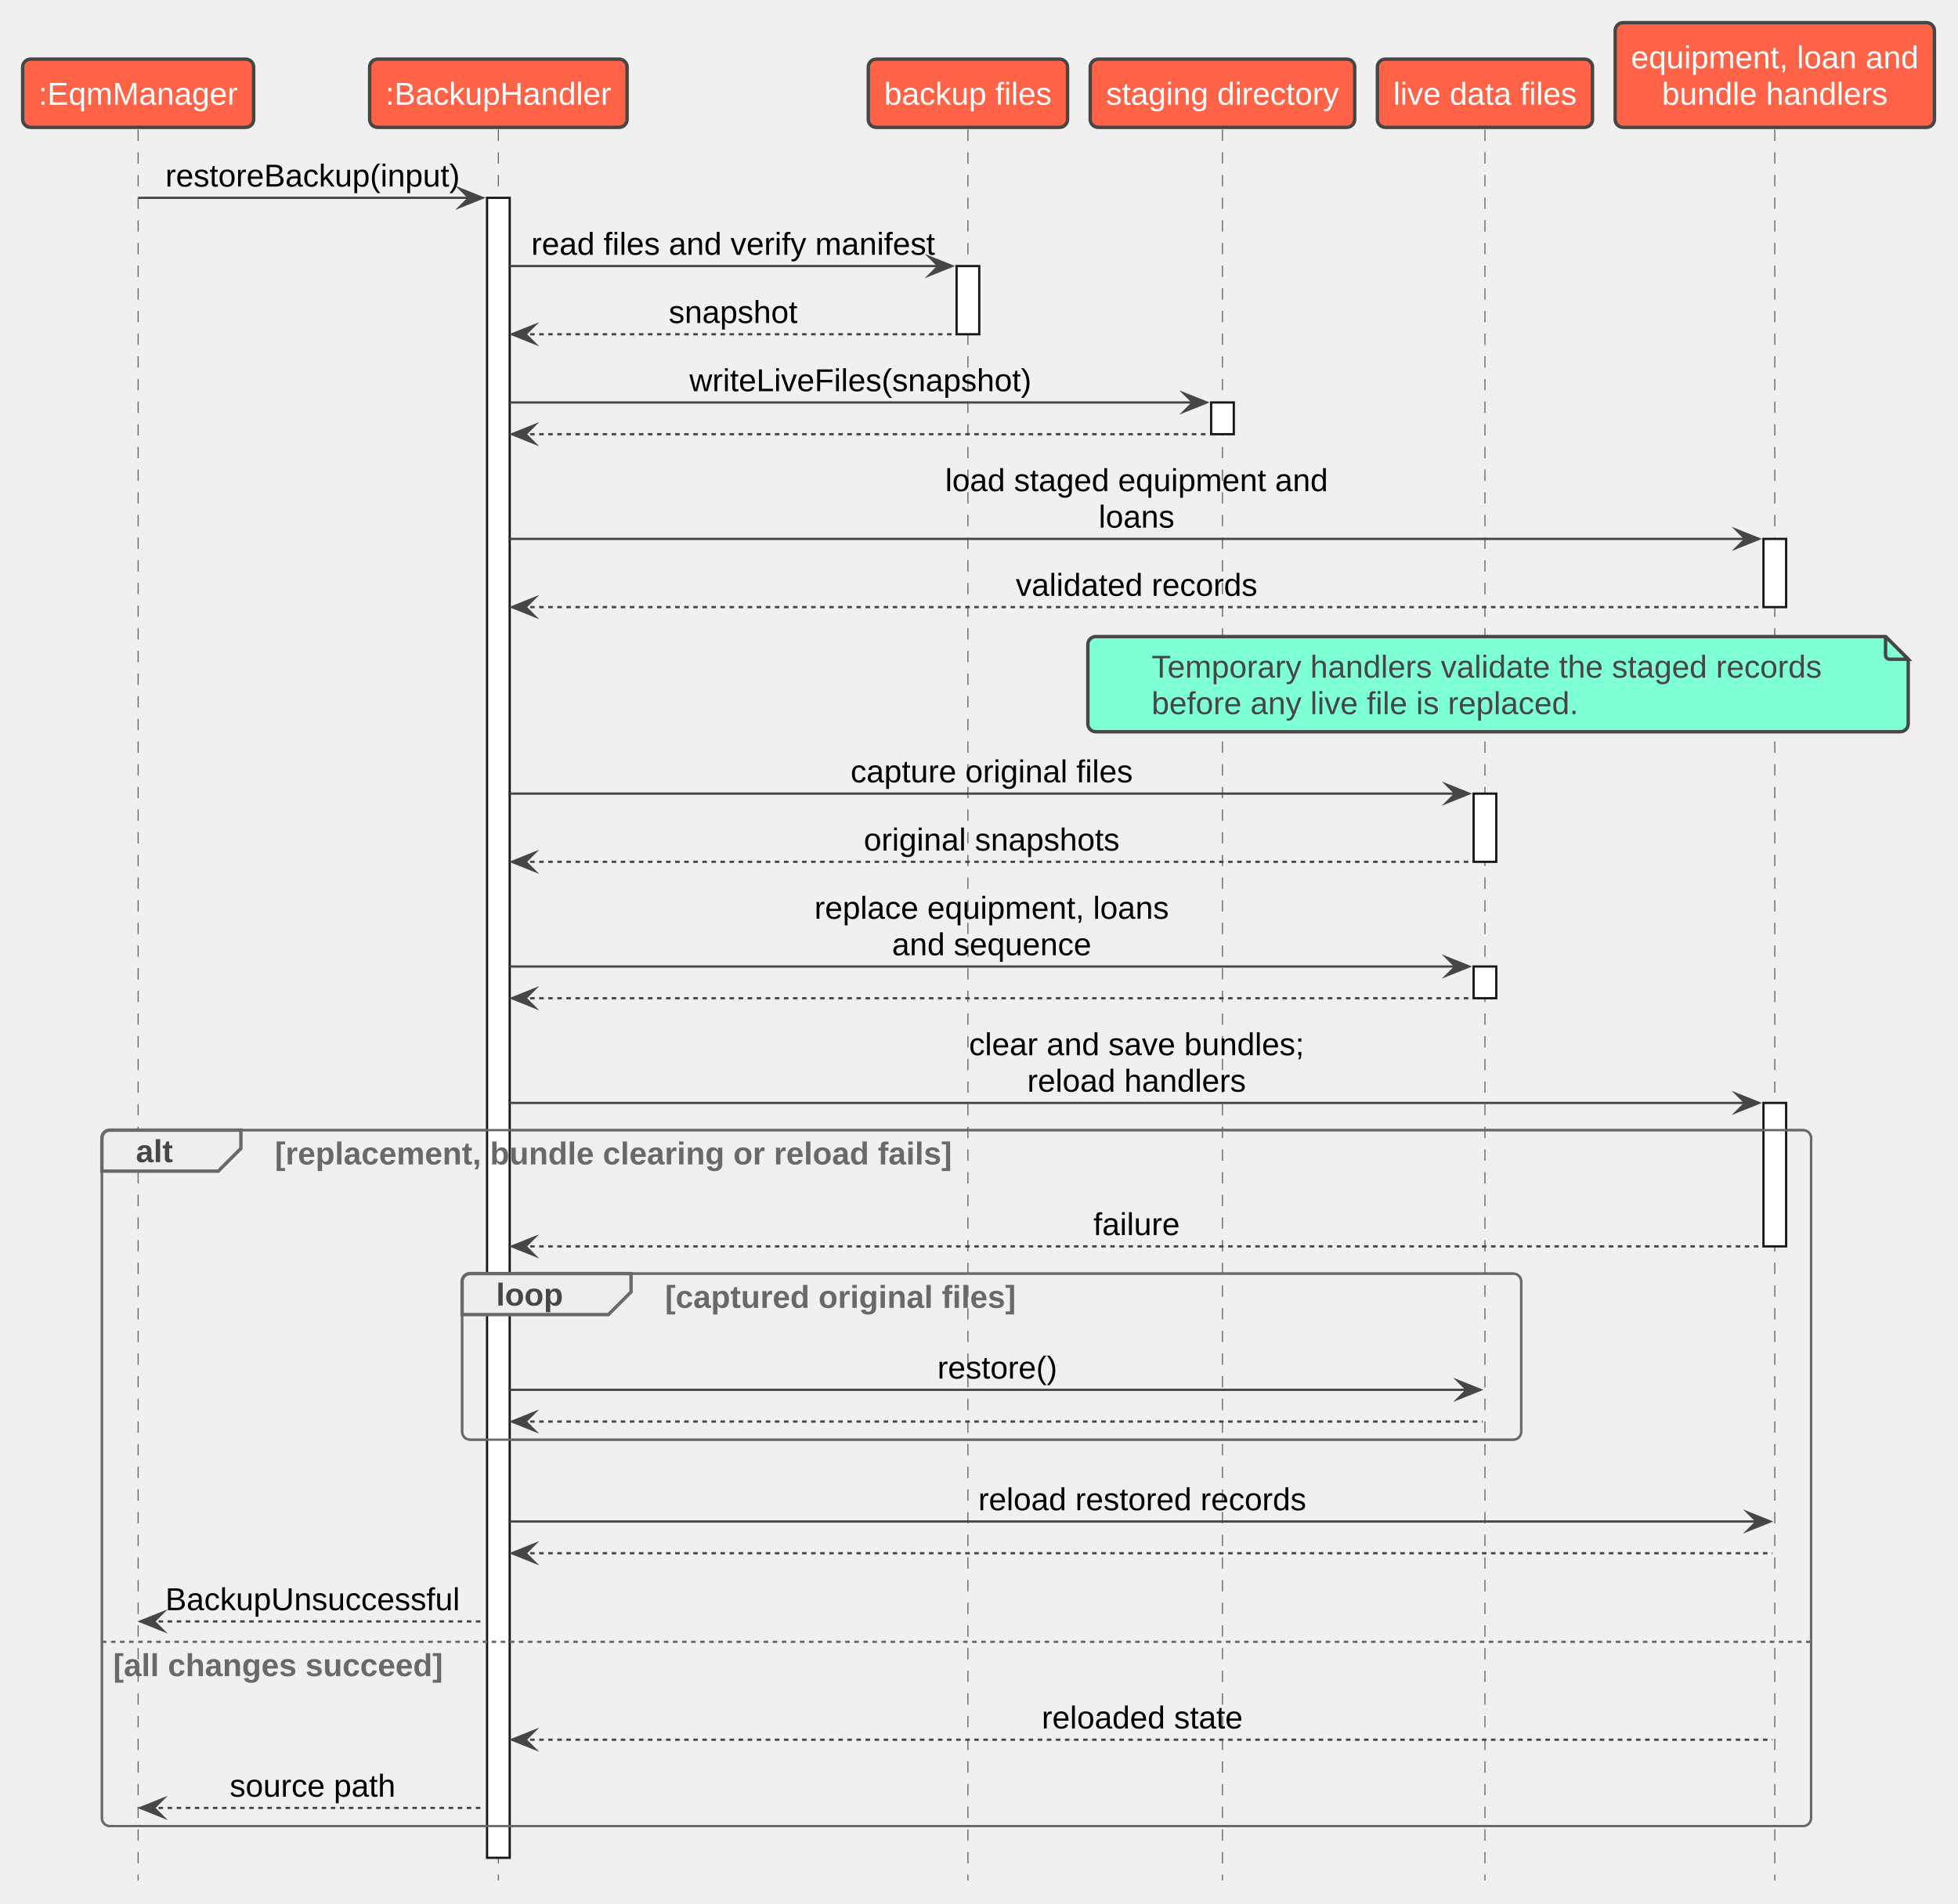
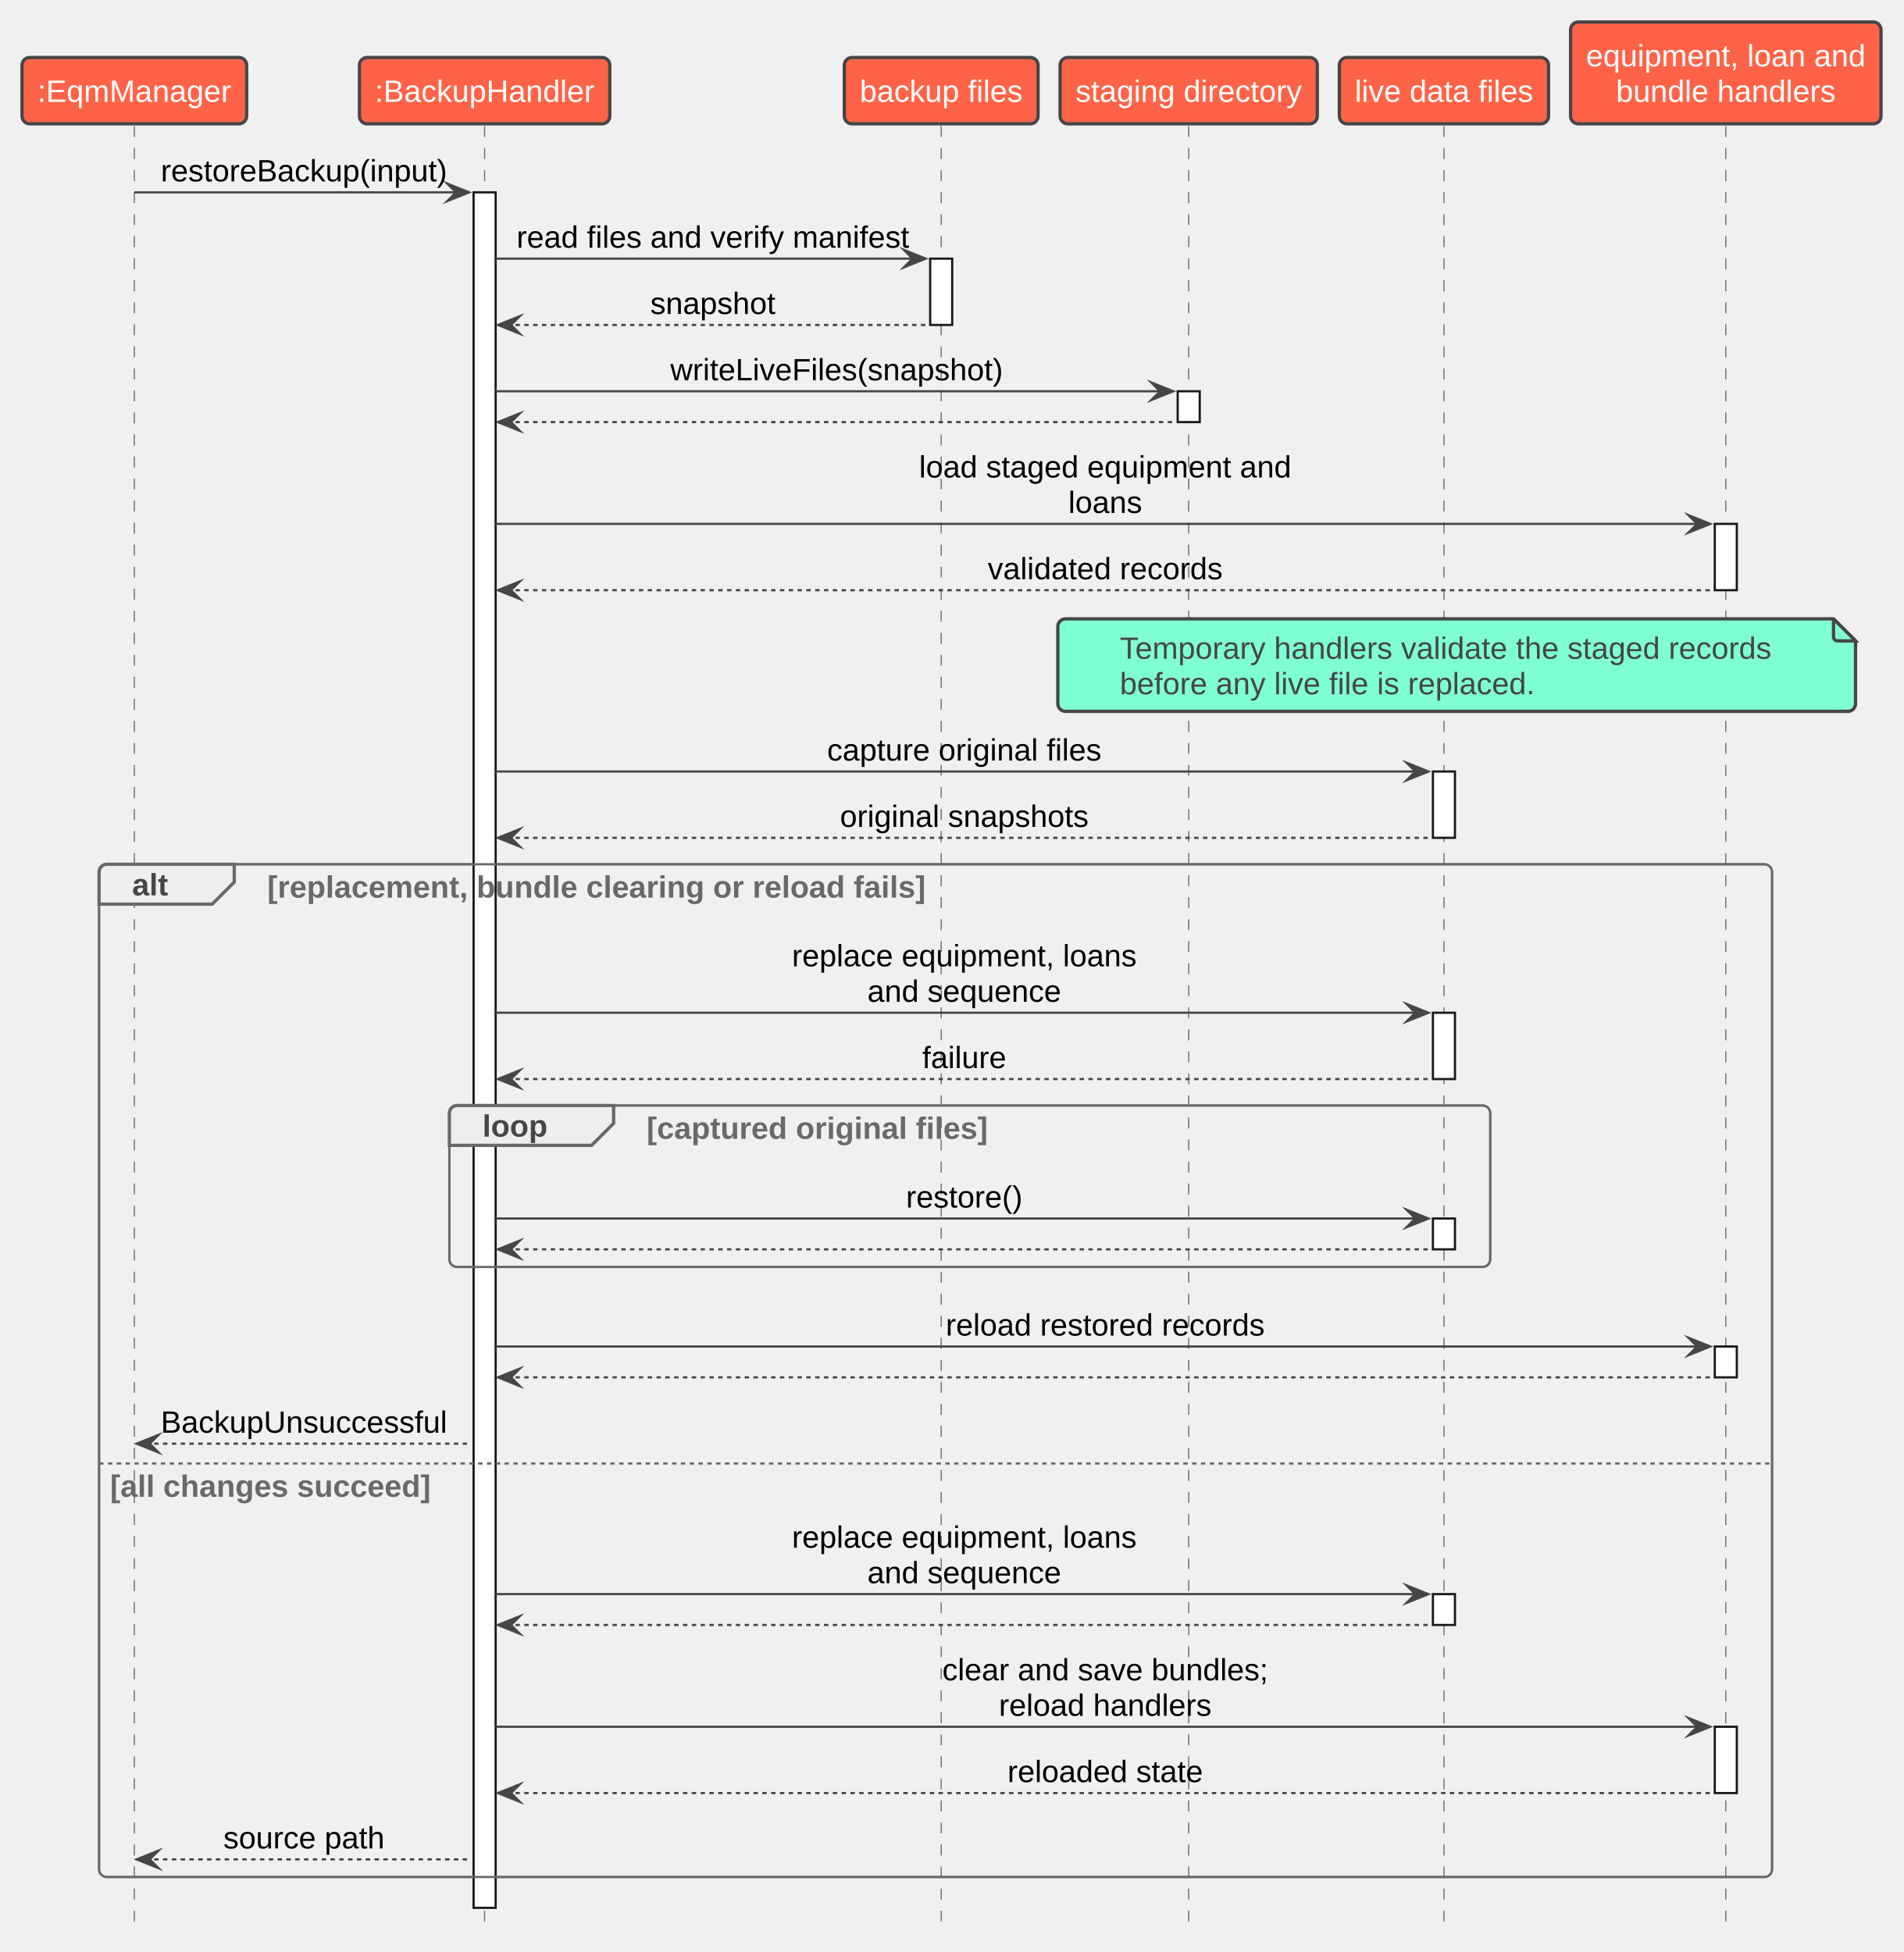
- <svg xmlns="http://www.w3.org/2000/svg" version="1.1" data-diagram-type="SEQUENCE" style="width:864px;height:840px;background:#FFFFFF;" width="864px" height="840px" viewBox="0 0 864 840" zoomAndPan="magnify" preserveAspectRatio="none" contentStyleType="text/css">
+ <svg xmlns="http://www.w3.org/2000/svg" version="1.1" data-diagram-type="SEQUENCE" style="width:864px;height:886px;background:#FFFFFF;" width="864px" height="886px" viewBox="0 0 864 886" zoomAndPan="magnify" preserveAspectRatio="none" contentStyleType="text/css">
  <defs />
  <g font-family="sans-serif" lengthAdjust="spacing">
-     <rect x="44.965" y="498.677" width="754.194" height="307.085" fill="none" style="stroke:#696969;stroke-width:1;" rx="3.5" ry="3.5" />
-     <rect x="203.917" y="561.973" width="467.34" height="73.296" fill="none" style="stroke:#696969;stroke-width:1;" rx="3.5" ry="3.5" />
+     <rect x="44.965" y="392.282" width="759.194" height="459.677" fill="none" style="stroke:#696969;stroke-width:1;" rx="3.5" ry="3.5" />
+     <rect x="203.917" y="501.775" width="472.34" height="73.296" fill="none" style="stroke:#696969;stroke-width:1;" rx="3.5" ry="3.5" />
    <g class="participant-lifeline" data-qualified-name="Manager" data-entity-uid="part1" id="part1-lifeline" data-source-line="6">
      <g>
-         <rect x="57.465" y="57.197" width="8" height="772.564" fill="#000" fill-opacity="0" />
-         <line x1="60.965" y1="57.197" x2="60.965" y2="829.762" style="stroke:#696969;stroke-width:0.5;stroke-dasharray:5,5;" />
+         <rect x="57.465" y="57.197" width="8" height="818.762" fill="#000" fill-opacity="0" />
+         <line x1="60.965" y1="57.197" x2="60.965" y2="875.959" style="stroke:#696969;stroke-width:0.5;stroke-dasharray:5,5;" />
      </g>
    </g>
    <g class="participant-lifeline" data-qualified-name="Backup" data-entity-uid="part2" id="part2-lifeline" data-source-line="7">
      <g>
-         <rect x="216.417" y="57.197" width="8" height="772.564" fill="#000" fill-opacity="0" />
-         <line x1="219.917" y1="57.197" x2="219.917" y2="829.762" style="stroke:#696969;stroke-width:0.5;stroke-dasharray:5,5;" />
-       </g>
-     </g>
-     <g>
-       <rect x="214.917" y="87.296" width="10" height="732.466" fill="#FFF" style="stroke:#181818;stroke-width:1;" />
+         <rect x="216.417" y="57.197" width="8" height="818.762" fill="#000" fill-opacity="0" />
+         <line x1="219.917" y1="57.197" x2="219.917" y2="875.959" style="stroke:#696969;stroke-width:0.5;stroke-dasharray:5,5;" />
+       </g>
+     </g>
+     <g>
+       <rect x="214.917" y="87.296" width="10" height="778.663" fill="#FFF" style="stroke:#181818;stroke-width:1;" />
    </g>
    <g class="participant-lifeline" data-qualified-name="Source" data-entity-uid="part3" id="part3-lifeline" data-source-line="8">
      <g>
-         <rect x="423.609" y="57.197" width="8" height="772.564" fill="#000" fill-opacity="0" />
-         <line x1="427.109" y1="57.197" x2="427.109" y2="829.762" style="stroke:#696969;stroke-width:0.5;stroke-dasharray:5,5;" />
+         <rect x="423.609" y="57.197" width="8" height="818.762" fill="#000" fill-opacity="0" />
+         <line x1="427.109" y1="57.197" x2="427.109" y2="875.959" style="stroke:#696969;stroke-width:0.5;stroke-dasharray:5,5;" />
      </g>
    </g>
    <g>
      <rect x="422.109" y="117.395" width="10" height="30.099" fill="#FFF" style="stroke:#181818;stroke-width:1;" />
    </g>
    <g class="participant-lifeline" data-qualified-name="Stage" data-entity-uid="part4" id="part4-lifeline" data-source-line="9">
      <g>
-         <rect x="535.933" y="57.197" width="8" height="772.564" fill="#000" fill-opacity="0" />
-         <line x1="539.433" y1="57.197" x2="539.433" y2="829.762" style="stroke:#696969;stroke-width:0.5;stroke-dasharray:5,5;" />
+         <rect x="535.933" y="57.197" width="8" height="818.762" fill="#000" fill-opacity="0" />
+         <line x1="539.433" y1="57.197" x2="539.433" y2="875.959" style="stroke:#696969;stroke-width:0.5;stroke-dasharray:5,5;" />
      </g>
    </g>
    <g>
      <rect x="534.433" y="177.592" width="10" height="14" fill="#FFF" style="stroke:#181818;stroke-width:1;" />
    </g>
    <g class="participant-lifeline" data-qualified-name="Live" data-entity-uid="part5" id="part5-lifeline" data-source-line="10">
      <g>
-         <rect x="651.756" y="57.197" width="8" height="772.564" fill="#000" fill-opacity="0" />
-         <line x1="655.256" y1="57.197" x2="655.256" y2="829.762" style="stroke:#696969;stroke-width:0.5;stroke-dasharray:5,5;" />
+         <rect x="651.756" y="57.197" width="8" height="818.762" fill="#000" fill-opacity="0" />
+         <line x1="655.256" y1="57.197" x2="655.256" y2="875.959" style="stroke:#696969;stroke-width:0.5;stroke-dasharray:5,5;" />
      </g>
    </g>
    <g>
      <rect x="650.256" y="350.184" width="10" height="30.099" fill="#FFF" style="stroke:#181818;stroke-width:1;" />
    </g>
    <g>
-       <rect x="650.256" y="426.479" width="10" height="14" fill="#FFF" style="stroke:#181818;stroke-width:1;" />
+       <rect x="650.256" y="459.677" width="10" height="30.099" fill="#FFF" style="stroke:#181818;stroke-width:1;" />
+     </g>
+     <g>
+       <rect x="650.256" y="553.071" width="10" height="14" fill="#FFF" style="stroke:#181818;stroke-width:1;" />
+     </g>
+     <g>
+       <rect x="650.256" y="723.564" width="10" height="14" fill="#FFF" style="stroke:#181818;stroke-width:1;" />
    </g>
    <g class="participant-lifeline" data-qualified-name="Handlers" data-entity-uid="part6" id="part6-lifeline" data-source-line="11">
      <g>
-         <rect x="779.659" y="57.197" width="8" height="772.564" fill="#000" fill-opacity="0" />
-         <line x1="783.159" y1="57.197" x2="783.159" y2="829.762" style="stroke:#696969;stroke-width:0.5;stroke-dasharray:5,5;" />
+         <rect x="779.659" y="57.197" width="8" height="818.762" fill="#000" fill-opacity="0" />
+         <line x1="783.159" y1="57.197" x2="783.159" y2="875.959" style="stroke:#696969;stroke-width:0.5;stroke-dasharray:5,5;" />
      </g>
    </g>
    <g>
      <rect x="778.159" y="237.789" width="10" height="30.099" fill="#FFF" style="stroke:#181818;stroke-width:1;" />
    </g>
    <g>
-       <rect x="778.159" y="486.677" width="10" height="63.296" fill="#FFF" style="stroke:#181818;stroke-width:1;" />
+       <rect x="778.159" y="611.17" width="10" height="14" fill="#FFF" style="stroke:#181818;stroke-width:1;" />
+     </g>
+     <g>
+       <rect x="778.159" y="783.762" width="10" height="30.099" fill="#FFF" style="stroke:#181818;stroke-width:1;" />
    </g>
    <g class="participant participant-head" data-qualified-name="Manager" data-entity-uid="part1" id="part1-head" data-source-line="6">
      <rect x="10" y="26.099" width="101.931" height="30.099" fill="#FF6347" style="stroke:#454645;stroke-width:1.5;" rx="3.5" ry="3.5" />
      <text x="17" y="46.23" fill="#FFF" font-size="14" textLength="87.931" font-family="Arial">:EqmManager</text>
    </g>
    <g class="participant participant-head" data-qualified-name="Backup" data-entity-uid="part2" id="part2-head" data-source-line="7">
      <rect x="163.11" y="26.099" width="113.613" height="30.099" fill="#FF6347" style="stroke:#454645;stroke-width:1.5;" rx="3.5" ry="3.5" />
      <text x="170.11" y="46.23" fill="#FFF" font-size="14" textLength="99.613" font-family="Arial">:BackupHandler</text>
    </g>
    <g class="participant participant-head" data-qualified-name="Source" data-entity-uid="part3" id="part3-head" data-source-line="8">
      <rect x="383.144" y="26.099" width="87.931" height="30.099" fill="#FF6347" style="stroke:#454645;stroke-width:1.5;" rx="3.5" ry="3.5" />
      <text x="390.144" y="46.23" fill="#FFF" font-size="14" textLength="73.931" font-family="Arial">backup files</text>
    </g>
    <g class="participant participant-head" data-qualified-name="Stage" data-entity-uid="part4" id="part4-head" data-source-line="9">
      <rect x="481.074" y="26.099" width="116.717" height="30.099" fill="#FF6347" style="stroke:#454645;stroke-width:1.5;" rx="3.5" ry="3.5" />
      <text x="488.074" y="46.23" fill="#FFF" font-size="14" textLength="102.717" font-family="Arial">staging directory</text>
    </g>
    <g class="participant participant-head" data-qualified-name="Live" data-entity-uid="part5" id="part5-head" data-source-line="10">
      <rect x="607.791" y="26.099" width="94.931" height="30.099" fill="#FF6347" style="stroke:#454645;stroke-width:1.5;" rx="3.5" ry="3.5" />
      <text x="614.791" y="46.23" fill="#FFF" font-size="14" textLength="80.931" font-family="Arial">live data files</text>
    </g>
    <g class="participant participant-head" data-qualified-name="Handlers" data-entity-uid="part6" id="part6-head" data-source-line="11">
      <rect x="712.722" y="10" width="140.875" height="46.197" fill="#FF6347" style="stroke:#454645;stroke-width:1.5;" rx="3.5" ry="3.5" />
      <text x="719.722" y="30.132" fill="#FFF" font-size="14" textLength="126.875" font-family="Arial">equipment, loan and</text>
      <text x="733.342" y="46.23" fill="#FFF" font-size="14" textLength="99.634" font-family="Arial">bundle handlers</text>
    </g>
    <g class="message" data-entity-1="part1" data-entity-2="part2" id="msg1" data-source-line="13">
      <polygon points="202.917,83.296,212.917,87.296,202.917,91.296,206.917,87.296" fill="#454645" style="stroke:#454645;stroke-width:1;stroke-linejoin:miter;stroke-miterlimit:10;" />
      <line x1="60.965" y1="87.296" x2="208.917" y2="87.296" style="stroke:#454645;stroke-width:1;" />
      <text x="72.965" y="82.329" fill="#000" font-size="14" textLength="129.951" font-family="Arial">restoreBackup(input)</text>
    </g>
    <g class="message" data-entity-1="part2" data-entity-2="part3" id="msg2" data-source-line="15">
      <polygon points="410.109,113.395,420.109,117.395,410.109,121.395,414.109,117.395" fill="#454645" style="stroke:#454645;stroke-width:1;stroke-linejoin:miter;stroke-miterlimit:10;" />
      <line x1="224.917" y1="117.395" x2="416.109" y2="117.395" style="stroke:#454645;stroke-width:1;" />
      <text x="234.417" y="112.428" fill="#000" font-size="14" textLength="28.021" font-family="Arial">read</text>
      <text x="262.437" y="112.428" fill="#000" font-size="14" font-family="Arial"> </text>
      <text x="266.327" y="112.428" fill="#000" font-size="14" textLength="24.896" font-family="Arial">files</text>
      <text x="291.223" y="112.428" fill="#000" font-size="14" font-family="Arial"> </text>
      <text x="295.113" y="112.428" fill="#000" font-size="14" textLength="23.358" font-family="Arial">and</text>
      <text x="318.471" y="112.428" fill="#000" font-size="14" font-family="Arial"> </text>
      <text x="322.361" y="112.428" fill="#000" font-size="14" textLength="33.448" font-family="Arial">verify</text>
      <text x="355.809" y="112.428" fill="#000" font-size="14" font-family="Arial"> </text>
      <text x="359.699" y="112.428" fill="#000" font-size="14" textLength="52.91" font-family="Arial">manifest</text>
    </g>
    <g class="message" data-entity-1="part3" data-entity-2="part2" id="msg3" data-source-line="17">
      <polygon points="235.917,143.493,225.917,147.493,235.917,151.493,231.917,147.493" fill="#454645" style="stroke:#454645;stroke-width:1;stroke-linejoin:miter;stroke-miterlimit:10;" />
      <line x1="229.917" y1="147.493" x2="421.109" y2="147.493" style="stroke:#454645;stroke-width:1;stroke-dasharray:2,2;" />
      <text x="295.103" y="142.526" fill="#000" font-size="14" textLength="56.82" font-family="Arial">snapshot</text>
    </g>
    <g class="message" data-entity-1="part2" data-entity-2="part4" id="msg4" data-source-line="19">
      <polygon points="522.433,173.592,532.433,177.592,522.433,181.592,526.433,177.592" fill="#454645" style="stroke:#454645;stroke-width:1;stroke-linejoin:miter;stroke-miterlimit:10;" />
      <line x1="224.917" y1="177.592" x2="528.433" y2="177.592" style="stroke:#454645;stroke-width:1;" />
      <text x="304.202" y="172.625" fill="#000" font-size="14" textLength="150.944" font-family="Arial">writeLiveFiles(snapshot)</text>
    </g>
    <g class="message" data-entity-1="part4" data-entity-2="part2" id="msg5" data-source-line="21">
      <polygon points="235.917,187.592,225.917,191.592,235.917,195.592,231.917,191.592" fill="#454645" style="stroke:#454645;stroke-width:1;stroke-linejoin:miter;stroke-miterlimit:10;" />
      <line x1="229.917" y1="191.592" x2="533.433" y2="191.592" style="stroke:#454645;stroke-width:1;stroke-dasharray:2,2;" />
    </g>
    <g class="message" data-entity-1="part2" data-entity-2="part6" id="msg6" data-source-line="23">
      <polygon points="766.159,233.789,776.159,237.789,766.159,241.789,770.159,237.789" fill="#454645" style="stroke:#454645;stroke-width:1;stroke-linejoin:miter;stroke-miterlimit:10;" />
      <line x1="224.917" y1="237.789" x2="772.159" y2="237.789" style="stroke:#454645;stroke-width:1;" />
      <text x="417.083" y="216.724" fill="#000" font-size="14" textLength="26.469" font-family="Arial">load</text>
      <text x="443.552" y="216.724" fill="#000" font-size="14" font-family="Arial"> </text>
      <text x="447.442" y="216.724" fill="#000" font-size="14" textLength="42.034" font-family="Arial">staged</text>
      <text x="489.476" y="216.724" fill="#000" font-size="14" font-family="Arial"> </text>
      <text x="493.365" y="216.724" fill="#000" font-size="14" textLength="65.379" font-family="Arial">equipment</text>
      <text x="558.744" y="216.724" fill="#000" font-size="14" font-family="Arial"> </text>
      <text x="562.634" y="216.724" fill="#000" font-size="14" textLength="23.358" font-family="Arial">and</text>
      <text x="484.803" y="232.822" fill="#000" font-size="14" textLength="33.469" font-family="Arial">loans</text>
    </g>
    <g class="message" data-entity-1="part6" data-entity-2="part2" id="msg7" data-source-line="25">
      <polygon points="235.917,263.888,225.917,267.888,235.917,271.888,231.917,267.888" fill="#454645" style="stroke:#454645;stroke-width:1;stroke-linejoin:miter;stroke-miterlimit:10;" />
      <line x1="229.917" y1="267.888" x2="777.159" y2="267.888" style="stroke:#454645;stroke-width:1;stroke-dasharray:2,2;" />
      <text x="448.231" y="262.921" fill="#000" font-size="14" textLength="56.041" font-family="Arial">validated</text>
      <text x="504.272" y="262.921" fill="#000" font-size="14" font-family="Arial"> </text>
      <text x="508.162" y="262.921" fill="#000" font-size="14" textLength="46.683" font-family="Arial">records</text>
    </g>
    <path d="M480.035,284.388 L480.035,319.388 A3.5,3.5 0 0 0 483.535,322.888 L838.535,322.888 A3.5,3.5 0 0 0 842.035,319.388 L842.035,290.888 L832.035,280.888 L483.535,280.888 A3.5,3.5 0 0 0 480.035,284.388" style="stroke:#454645;stroke-width:1.5;" fill="#7FFFD4" />
    <path d="M832.035,280.888 L832.035,289.138 A1.75,1.75 0 0 0 833.785,290.888 L842.035,290.888 L832.035,280.888" style="stroke:#454645;stroke-width:1.5;" fill="#7FFFD4" />
    <text x="508.162" y="299.02" fill="#454645" font-size="14" textLength="297.268" font-family="Arial">Temporary handlers validate the staged records</text>
    <text x="508.162" y="315.118" fill="#454645" font-size="14" textLength="188.323" font-family="Arial">before any live file is replaced.</text>
    <g class="message" data-entity-1="part2" data-entity-2="part5" id="msg8" data-source-line="31">
      <polygon points="638.256,346.184,648.256,350.184,638.256,354.184,642.256,350.184" fill="#454645" style="stroke:#454645;stroke-width:1;stroke-linejoin:miter;stroke-miterlimit:10;" />
      <line x1="224.917" y1="350.184" x2="644.256" y2="350.184" style="stroke:#454645;stroke-width:1;" />
      <text x="375.332" y="345.217" fill="#000" font-size="14" textLength="46.696" font-family="Arial">capture</text>
      <text x="422.028" y="345.217" fill="#000" font-size="14" font-family="Arial"> </text>
      <text x="425.917" y="345.217" fill="#000" font-size="14" textLength="45.138" font-family="Arial">original</text>
      <text x="471.055" y="345.217" fill="#000" font-size="14" font-family="Arial"> </text>
      <text x="474.945" y="345.217" fill="#000" font-size="14" textLength="24.896" font-family="Arial">files</text>
    </g>
    <g class="message" data-entity-1="part5" data-entity-2="part2" id="msg9" data-source-line="33">
      <polygon points="235.917,376.282,225.917,380.282,235.917,384.282,231.917,380.282" fill="#454645" style="stroke:#454645;stroke-width:1;stroke-linejoin:miter;stroke-miterlimit:10;" />
      <line x1="229.917" y1="380.282" x2="649.256" y2="380.282" style="stroke:#454645;stroke-width:1;stroke-dasharray:2,2;" />
      <text x="381.163" y="375.315" fill="#000" font-size="14" textLength="45.138" font-family="Arial">original</text>
      <text x="426.3" y="375.315" fill="#000" font-size="14" font-family="Arial"> </text>
      <text x="430.19" y="375.315" fill="#000" font-size="14" textLength="63.82" font-family="Arial">snapshots</text>
    </g>
-     <g class="message" data-entity-1="part2" data-entity-2="part5" id="msg10" data-source-line="35">
-       <polygon points="638.256,422.479,648.256,426.479,638.256,430.479,642.256,426.479" fill="#454645" style="stroke:#454645;stroke-width:1;stroke-linejoin:miter;stroke-miterlimit:10;" />
-       <line x1="224.917" y1="426.479" x2="644.256" y2="426.479" style="stroke:#454645;stroke-width:1;" />
-       <text x="359.37" y="405.414" fill="#000" font-size="14" textLength="45.917" font-family="Arial">replace</text>
-       <text x="405.287" y="405.414" fill="#000" font-size="14" font-family="Arial"> </text>
-       <text x="409.176" y="405.414" fill="#000" font-size="14" textLength="69.269" font-family="Arial">equipment,</text>
-       <text x="478.445" y="405.414" fill="#000" font-size="14" font-family="Arial"> </text>
-       <text x="482.334" y="405.414" fill="#000" font-size="14" textLength="33.469" font-family="Arial">loans</text>
-       <text x="393.604" y="421.513" fill="#000" font-size="14" textLength="23.358" font-family="Arial">and</text>
-       <text x="416.962" y="421.513" fill="#000" font-size="14" font-family="Arial"> </text>
-       <text x="420.852" y="421.513" fill="#000" font-size="14" textLength="60.717" font-family="Arial">sequence</text>
-     </g>
-     <g class="message" data-entity-1="part5" data-entity-2="part2" id="msg11" data-source-line="37">
-       <polygon points="235.917,436.479,225.917,440.479,235.917,444.479,231.917,440.479" fill="#454645" style="stroke:#454645;stroke-width:1;stroke-linejoin:miter;stroke-miterlimit:10;" />
-       <line x1="229.917" y1="440.479" x2="649.256" y2="440.479" style="stroke:#454645;stroke-width:1;stroke-dasharray:2,2;" />
-     </g>
-     <g class="message" data-entity-1="part2" data-entity-2="part6" id="msg12" data-source-line="39">
-       <polygon points="766.159,482.677,776.159,486.677,766.159,490.677,770.159,486.677" fill="#454645" style="stroke:#454645;stroke-width:1;stroke-linejoin:miter;stroke-miterlimit:10;" />
-       <line x1="224.917" y1="486.677" x2="772.159" y2="486.677" style="stroke:#454645;stroke-width:1;" />
-       <text x="427.6" y="465.611" fill="#000" font-size="14" textLength="30.345" font-family="Arial">clear</text>
-       <text x="457.945" y="465.611" fill="#000" font-size="14" font-family="Arial"> </text>
-       <text x="461.835" y="465.611" fill="#000" font-size="14" textLength="23.358" font-family="Arial">and</text>
-       <text x="485.193" y="465.611" fill="#000" font-size="14" font-family="Arial"> </text>
-       <text x="489.083" y="465.611" fill="#000" font-size="14" textLength="29.572" font-family="Arial">save</text>
-       <text x="518.655" y="465.611" fill="#000" font-size="14" font-family="Arial"> </text>
-       <text x="522.545" y="465.611" fill="#000" font-size="14" textLength="52.931" font-family="Arial">bundles;</text>
-       <text x="453.283" y="481.71" fill="#000" font-size="14" textLength="38.917" font-family="Arial">reload</text>
-       <text x="492.2" y="481.71" fill="#000" font-size="14" font-family="Arial"> </text>
-       <text x="496.09" y="481.71" fill="#000" font-size="14" textLength="53.703" font-family="Arial">handlers</text>
-     </g>
-     <path d="M48.465,498.677 L106.303,498.677 L106.303,506.775 L96.303,516.775 L44.965,516.775 L44.965,502.177 A3.5,3.5 0 0 1 48.465,498.677" style="stroke:#696969;stroke-width:1.5;" fill="#EEE" />
-     <rect x="44.965" y="498.677" width="754.194" height="307.085" fill="none" style="stroke:#696969;stroke-width:1;" rx="3.5" ry="3.5" />
-     <text x="59.965" y="512.809" fill="#454645" font-size="14" textLength="16.338" font-weight="700" font-family="Arial">alt</text>
-     <text x="121.303" y="513.809" fill="#696969" font-size="14" textLength="298.744" font-weight="700" font-family="Arial">[replacement, bundle clearing or reload fails]</text>
-     <g class="message" data-entity-1="part6" data-entity-2="part2" id="msg13" data-source-line="42">
-       <polygon points="235.917,545.973,225.917,549.973,235.917,553.973,231.917,549.973" fill="#454645" style="stroke:#454645;stroke-width:1;stroke-linejoin:miter;stroke-miterlimit:10;" />
-       <line x1="229.917" y1="549.973" x2="777.159" y2="549.973" style="stroke:#454645;stroke-width:1;stroke-dasharray:2,2;" />
-       <text x="482.472" y="545.006" fill="#000" font-size="14" textLength="38.131" font-family="Arial">failure</text>
-     </g>
-     <path d="M207.417,561.973 L278.461,561.973 L278.461,570.071 L268.461,580.071 L203.917,580.071 L203.917,565.473 A3.5,3.5 0 0 1 207.417,561.973" style="stroke:#696969;stroke-width:1.5;" fill="#EEE" />
-     <rect x="203.917" y="561.973" width="467.34" height="73.296" fill="none" style="stroke:#696969;stroke-width:1;" rx="3.5" ry="3.5" />
-     <text x="218.917" y="576.104" fill="#454645" font-size="14" textLength="29.545" font-weight="700" font-family="Arial">loop</text>
-     <text x="293.461" y="577.104" fill="#696969" font-size="14" textLength="154.8" font-weight="700" font-family="Arial">[captured original files]</text>
-     <g class="message" data-entity-1="part2" data-entity-2="part5" id="msg14" data-source-line="45">
-       <polygon points="643.256,609.269,653.256,613.269,643.256,617.269,647.256,613.269" fill="#454645" style="stroke:#454645;stroke-width:1;stroke-linejoin:miter;stroke-miterlimit:10;" />
-       <line x1="224.917" y1="613.269" x2="649.256" y2="613.269" style="stroke:#454645;stroke-width:1;" />
-       <text x="413.638" y="608.302" fill="#000" font-size="14" textLength="52.896" font-family="Arial">restore()</text>
-     </g>
-     <g class="message" data-entity-1="part5" data-entity-2="part2" id="msg15" data-source-line="46">
-       <polygon points="235.917,623.269,225.917,627.269,235.917,631.269,231.917,627.269" fill="#454645" style="stroke:#454645;stroke-width:1;stroke-linejoin:miter;stroke-miterlimit:10;" />
-       <line x1="229.917" y1="627.269" x2="654.256" y2="627.269" style="stroke:#454645;stroke-width:1;stroke-dasharray:2,2;" />
-     </g>
-     <g class="message" data-entity-1="part2" data-entity-2="part6" id="msg16" data-source-line="48">
-       <polygon points="771.159,667.367,781.159,671.367,771.159,675.367,775.159,671.367" fill="#454645" style="stroke:#454645;stroke-width:1;stroke-linejoin:miter;stroke-miterlimit:10;" />
-       <line x1="224.917" y1="671.367" x2="777.159" y2="671.367" style="stroke:#454645;stroke-width:1;" />
-       <text x="431.669" y="666.4" fill="#000" font-size="14" textLength="38.917" font-family="Arial">reload</text>
-       <text x="470.586" y="666.4" fill="#000" font-size="14" font-family="Arial"> </text>
-       <text x="474.476" y="666.4" fill="#000" font-size="14" textLength="51.358" font-family="Arial">restored</text>
-       <text x="525.834" y="666.4" fill="#000" font-size="14" font-family="Arial"> </text>
-       <text x="529.724" y="666.4" fill="#000" font-size="14" textLength="46.683" font-family="Arial">records</text>
-     </g>
-     <g class="message" data-entity-1="part6" data-entity-2="part2" id="msg17" data-source-line="49">
-       <polygon points="235.917,681.367,225.917,685.367,235.917,689.367,231.917,685.367" fill="#454645" style="stroke:#454645;stroke-width:1;stroke-linejoin:miter;stroke-miterlimit:10;" />
-       <line x1="229.917" y1="685.367" x2="782.159" y2="685.367" style="stroke:#454645;stroke-width:1;stroke-dasharray:2,2;" />
-     </g>
-     <g class="message" data-entity-1="part2" data-entity-2="part1" id="msg18" data-source-line="50">
-       <polygon points="71.965,711.466,61.965,715.466,71.965,719.466,67.965,715.466" fill="#454645" style="stroke:#454645;stroke-width:1;stroke-linejoin:miter;stroke-miterlimit:10;" />
-       <line x1="65.965" y1="715.466" x2="213.917" y2="715.466" style="stroke:#454645;stroke-width:1;stroke-dasharray:2,2;" />
-       <text x="72.965" y="710.499" fill="#000" font-size="14" textLength="129.951" font-family="Arial">BackupUnsuccessful</text>
-     </g>
-     <line x1="44.965" y1="724.466" x2="799.159" y2="724.466" style="stroke:#696969;stroke-width:1;stroke-dasharray:2,2;" />
-     <text x="49.965" y="739.598" fill="#696969" font-size="14" textLength="145.503" font-weight="700" font-family="Arial">[all changes succeed]</text>
-     <g class="message" data-entity-1="part6" data-entity-2="part2" id="msg19" data-source-line="52">
-       <polygon points="235.917,763.663,225.917,767.663,235.917,771.663,231.917,767.663" fill="#454645" style="stroke:#454645;stroke-width:1;stroke-linejoin:miter;stroke-miterlimit:10;" />
-       <line x1="229.917" y1="767.663" x2="782.159" y2="767.663" style="stroke:#454645;stroke-width:1;stroke-dasharray:2,2;" />
-       <text x="459.673" y="762.696" fill="#000" font-size="14" textLength="54.489" font-family="Arial">reloaded</text>
-       <text x="514.162" y="762.696" fill="#000" font-size="14" font-family="Arial"> </text>
-       <text x="518.052" y="762.696" fill="#000" font-size="14" textLength="30.352" font-family="Arial">state</text>
-     </g>
-     <g class="message" data-entity-1="part2" data-entity-2="part1" id="msg20" data-source-line="54">
-       <polygon points="71.965,793.762,61.965,797.762,71.965,801.762,67.965,797.762" fill="#454645" style="stroke:#454645;stroke-width:1;stroke-linejoin:miter;stroke-miterlimit:10;" />
-       <line x1="65.965" y1="797.762" x2="213.917" y2="797.762" style="stroke:#454645;stroke-width:1;stroke-dasharray:2,2;" />
-       <text x="101.362" y="792.795" fill="#000" font-size="14" textLength="42.021" font-family="Arial">source</text>
-       <text x="143.382" y="792.795" fill="#000" font-size="14" font-family="Arial"> </text>
-       <text x="147.272" y="792.795" fill="#000" font-size="14" textLength="27.248" font-family="Arial">path</text>
+     <path d="M48.465,392.282 L106.303,392.282 L106.303,400.381 L96.303,410.381 L44.965,410.381 L44.965,395.782 A3.5,3.5 0 0 1 48.465,392.282" style="stroke:#696969;stroke-width:1.5;" fill="#EEE" />
+     <rect x="44.965" y="392.282" width="759.194" height="459.677" fill="none" style="stroke:#696969;stroke-width:1;" rx="3.5" ry="3.5" />
+     <text x="59.965" y="406.414" fill="#454645" font-size="14" textLength="16.338" font-weight="700" font-family="Arial">alt</text>
+     <text x="121.303" y="407.414" fill="#696969" font-size="14" textLength="298.744" font-weight="700" font-family="Arial">[replacement, bundle clearing or reload fails]</text>
+     <g class="message" data-entity-1="part2" data-entity-2="part5" id="msg10" data-source-line="36">
+       <polygon points="638.256,455.677,648.256,459.677,638.256,463.677,642.256,459.677" fill="#454645" style="stroke:#454645;stroke-width:1;stroke-linejoin:miter;stroke-miterlimit:10;" />
+       <line x1="224.917" y1="459.677" x2="644.256" y2="459.677" style="stroke:#454645;stroke-width:1;" />
+       <text x="359.37" y="438.611" fill="#000" font-size="14" textLength="45.917" font-family="Arial">replace</text>
+       <text x="405.287" y="438.611" fill="#000" font-size="14" font-family="Arial"> </text>
+       <text x="409.176" y="438.611" fill="#000" font-size="14" textLength="69.269" font-family="Arial">equipment,</text>
+       <text x="478.445" y="438.611" fill="#000" font-size="14" font-family="Arial"> </text>
+       <text x="482.334" y="438.611" fill="#000" font-size="14" textLength="33.469" font-family="Arial">loans</text>
+       <text x="393.604" y="454.71" fill="#000" font-size="14" textLength="23.358" font-family="Arial">and</text>
+       <text x="416.962" y="454.71" fill="#000" font-size="14" font-family="Arial"> </text>
+       <text x="420.852" y="454.71" fill="#000" font-size="14" textLength="60.717" font-family="Arial">sequence</text>
+     </g>
+     <g class="message" data-entity-1="part5" data-entity-2="part2" id="msg11" data-source-line="38">
+       <polygon points="235.917,485.775,225.917,489.775,235.917,493.775,231.917,489.775" fill="#454645" style="stroke:#454645;stroke-width:1;stroke-linejoin:miter;stroke-miterlimit:10;" />
+       <line x1="229.917" y1="489.775" x2="649.256" y2="489.775" style="stroke:#454645;stroke-width:1;stroke-dasharray:2,2;" />
+       <text x="418.521" y="484.809" fill="#000" font-size="14" textLength="38.131" font-family="Arial">failure</text>
+     </g>
+     <path d="M207.417,501.775 L278.461,501.775 L278.461,509.874 L268.461,519.874 L203.917,519.874 L203.917,505.275 A3.5,3.5 0 0 1 207.417,501.775" style="stroke:#696969;stroke-width:1.5;" fill="#EEE" />
+     <rect x="203.917" y="501.775" width="472.34" height="73.296" fill="none" style="stroke:#696969;stroke-width:1;" rx="3.5" ry="3.5" />
+     <text x="218.917" y="515.907" fill="#454645" font-size="14" textLength="29.545" font-weight="700" font-family="Arial">loop</text>
+     <text x="293.461" y="516.907" fill="#696969" font-size="14" textLength="154.8" font-weight="700" font-family="Arial">[captured original files]</text>
+     <g class="message" data-entity-1="part2" data-entity-2="part5" id="msg12" data-source-line="41">
+       <polygon points="638.256,549.071,648.256,553.071,638.256,557.071,642.256,553.071" fill="#454645" style="stroke:#454645;stroke-width:1;stroke-linejoin:miter;stroke-miterlimit:10;" />
+       <line x1="224.917" y1="553.071" x2="644.256" y2="553.071" style="stroke:#454645;stroke-width:1;" />
+       <text x="411.138" y="548.104" fill="#000" font-size="14" textLength="52.896" font-family="Arial">restore()</text>
+     </g>
+     <g class="message" data-entity-1="part5" data-entity-2="part2" id="msg13" data-source-line="43">
+       <polygon points="235.917,563.071,225.917,567.071,235.917,571.071,231.917,567.071" fill="#454645" style="stroke:#454645;stroke-width:1;stroke-linejoin:miter;stroke-miterlimit:10;" />
+       <line x1="229.917" y1="567.071" x2="649.256" y2="567.071" style="stroke:#454645;stroke-width:1;stroke-dasharray:2,2;" />
+     </g>
+     <g class="message" data-entity-1="part2" data-entity-2="part6" id="msg14" data-source-line="46">
+       <polygon points="766.159,607.17,776.159,611.17,766.159,615.17,770.159,611.17" fill="#454645" style="stroke:#454645;stroke-width:1;stroke-linejoin:miter;stroke-miterlimit:10;" />
+       <line x1="224.917" y1="611.17" x2="772.159" y2="611.17" style="stroke:#454645;stroke-width:1;" />
+       <text x="429.169" y="606.203" fill="#000" font-size="14" textLength="38.917" font-family="Arial">reload</text>
+       <text x="468.086" y="606.203" fill="#000" font-size="14" font-family="Arial"> </text>
+       <text x="471.976" y="606.203" fill="#000" font-size="14" textLength="51.358" font-family="Arial">restored</text>
+       <text x="523.334" y="606.203" fill="#000" font-size="14" font-family="Arial"> </text>
+       <text x="527.224" y="606.203" fill="#000" font-size="14" textLength="46.683" font-family="Arial">records</text>
+     </g>
+     <g class="message" data-entity-1="part6" data-entity-2="part2" id="msg15" data-source-line="48">
+       <polygon points="235.917,621.17,225.917,625.17,235.917,629.17,231.917,625.17" fill="#454645" style="stroke:#454645;stroke-width:1;stroke-linejoin:miter;stroke-miterlimit:10;" />
+       <line x1="229.917" y1="625.17" x2="777.159" y2="625.17" style="stroke:#454645;stroke-width:1;stroke-dasharray:2,2;" />
+     </g>
+     <g class="message" data-entity-1="part2" data-entity-2="part1" id="msg16" data-source-line="50">
+       <polygon points="71.965,651.269,61.965,655.269,71.965,659.269,67.965,655.269" fill="#454645" style="stroke:#454645;stroke-width:1;stroke-linejoin:miter;stroke-miterlimit:10;" />
+       <line x1="65.965" y1="655.269" x2="213.917" y2="655.269" style="stroke:#454645;stroke-width:1;stroke-dasharray:2,2;" />
+       <text x="72.965" y="650.302" fill="#000" font-size="14" textLength="129.951" font-family="Arial">BackupUnsuccessful</text>
+     </g>
+     <line x1="44.965" y1="664.269" x2="804.159" y2="664.269" style="stroke:#696969;stroke-width:1;stroke-dasharray:2,2;" />
+     <text x="49.965" y="679.4" fill="#696969" font-size="14" textLength="145.503" font-weight="700" font-family="Arial">[all changes succeed]</text>
+     <g class="message" data-entity-1="part2" data-entity-2="part5" id="msg17" data-source-line="52">
+       <polygon points="638.256,719.564,648.256,723.564,638.256,727.564,642.256,723.564" fill="#454645" style="stroke:#454645;stroke-width:1;stroke-linejoin:miter;stroke-miterlimit:10;" />
+       <line x1="224.917" y1="723.564" x2="644.256" y2="723.564" style="stroke:#454645;stroke-width:1;" />
+       <text x="359.37" y="702.499" fill="#000" font-size="14" textLength="45.917" font-family="Arial">replace</text>
+       <text x="405.287" y="702.499" fill="#000" font-size="14" font-family="Arial"> </text>
+       <text x="409.176" y="702.499" fill="#000" font-size="14" textLength="69.269" font-family="Arial">equipment,</text>
+       <text x="478.445" y="702.499" fill="#000" font-size="14" font-family="Arial"> </text>
+       <text x="482.334" y="702.499" fill="#000" font-size="14" textLength="33.469" font-family="Arial">loans</text>
+       <text x="393.604" y="718.598" fill="#000" font-size="14" textLength="23.358" font-family="Arial">and</text>
+       <text x="416.962" y="718.598" fill="#000" font-size="14" font-family="Arial"> </text>
+       <text x="420.852" y="718.598" fill="#000" font-size="14" textLength="60.717" font-family="Arial">sequence</text>
+     </g>
+     <g class="message" data-entity-1="part5" data-entity-2="part2" id="msg18" data-source-line="54">
+       <polygon points="235.917,733.564,225.917,737.564,235.917,741.564,231.917,737.564" fill="#454645" style="stroke:#454645;stroke-width:1;stroke-linejoin:miter;stroke-miterlimit:10;" />
+       <line x1="229.917" y1="737.564" x2="649.256" y2="737.564" style="stroke:#454645;stroke-width:1;stroke-dasharray:2,2;" />
+     </g>
+     <g class="message" data-entity-1="part2" data-entity-2="part6" id="msg19" data-source-line="56">
+       <polygon points="766.159,779.762,776.159,783.762,766.159,787.762,770.159,783.762" fill="#454645" style="stroke:#454645;stroke-width:1;stroke-linejoin:miter;stroke-miterlimit:10;" />
+       <line x1="224.917" y1="783.762" x2="772.159" y2="783.762" style="stroke:#454645;stroke-width:1;" />
+       <text x="427.6" y="762.696" fill="#000" font-size="14" textLength="30.345" font-family="Arial">clear</text>
+       <text x="457.945" y="762.696" fill="#000" font-size="14" font-family="Arial"> </text>
+       <text x="461.835" y="762.696" fill="#000" font-size="14" textLength="23.358" font-family="Arial">and</text>
+       <text x="485.193" y="762.696" fill="#000" font-size="14" font-family="Arial"> </text>
+       <text x="489.083" y="762.696" fill="#000" font-size="14" textLength="29.572" font-family="Arial">save</text>
+       <text x="518.655" y="762.696" fill="#000" font-size="14" font-family="Arial"> </text>
+       <text x="522.545" y="762.696" fill="#000" font-size="14" textLength="52.931" font-family="Arial">bundles;</text>
+       <text x="453.283" y="778.795" fill="#000" font-size="14" textLength="38.917" font-family="Arial">reload</text>
+       <text x="492.2" y="778.795" fill="#000" font-size="14" font-family="Arial"> </text>
+       <text x="496.09" y="778.795" fill="#000" font-size="14" textLength="53.703" font-family="Arial">handlers</text>
+     </g>
+     <g class="message" data-entity-1="part6" data-entity-2="part2" id="msg20" data-source-line="58">
+       <polygon points="235.917,809.86,225.917,813.86,235.917,817.86,231.917,813.86" fill="#454645" style="stroke:#454645;stroke-width:1;stroke-linejoin:miter;stroke-miterlimit:10;" />
+       <line x1="229.917" y1="813.86" x2="777.159" y2="813.86" style="stroke:#454645;stroke-width:1;stroke-dasharray:2,2;" />
+       <text x="457.173" y="808.894" fill="#000" font-size="14" textLength="54.489" font-family="Arial">reloaded</text>
+       <text x="511.662" y="808.894" fill="#000" font-size="14" font-family="Arial"> </text>
+       <text x="515.552" y="808.894" fill="#000" font-size="14" textLength="30.352" font-family="Arial">state</text>
+     </g>
+     <g class="message" data-entity-1="part2" data-entity-2="part1" id="msg21" data-source-line="60">
+       <polygon points="71.965,839.959,61.965,843.959,71.965,847.959,67.965,843.959" fill="#454645" style="stroke:#454645;stroke-width:1;stroke-linejoin:miter;stroke-miterlimit:10;" />
+       <line x1="65.965" y1="843.959" x2="213.917" y2="843.959" style="stroke:#454645;stroke-width:1;stroke-dasharray:2,2;" />
+       <text x="101.362" y="838.992" fill="#000" font-size="14" textLength="42.021" font-family="Arial">source</text>
+       <text x="143.382" y="838.992" fill="#000" font-size="14" font-family="Arial"> </text>
+       <text x="147.272" y="838.992" fill="#000" font-size="14" textLength="27.248" font-family="Arial">path</text>
    </g>
  </g>
</svg>
